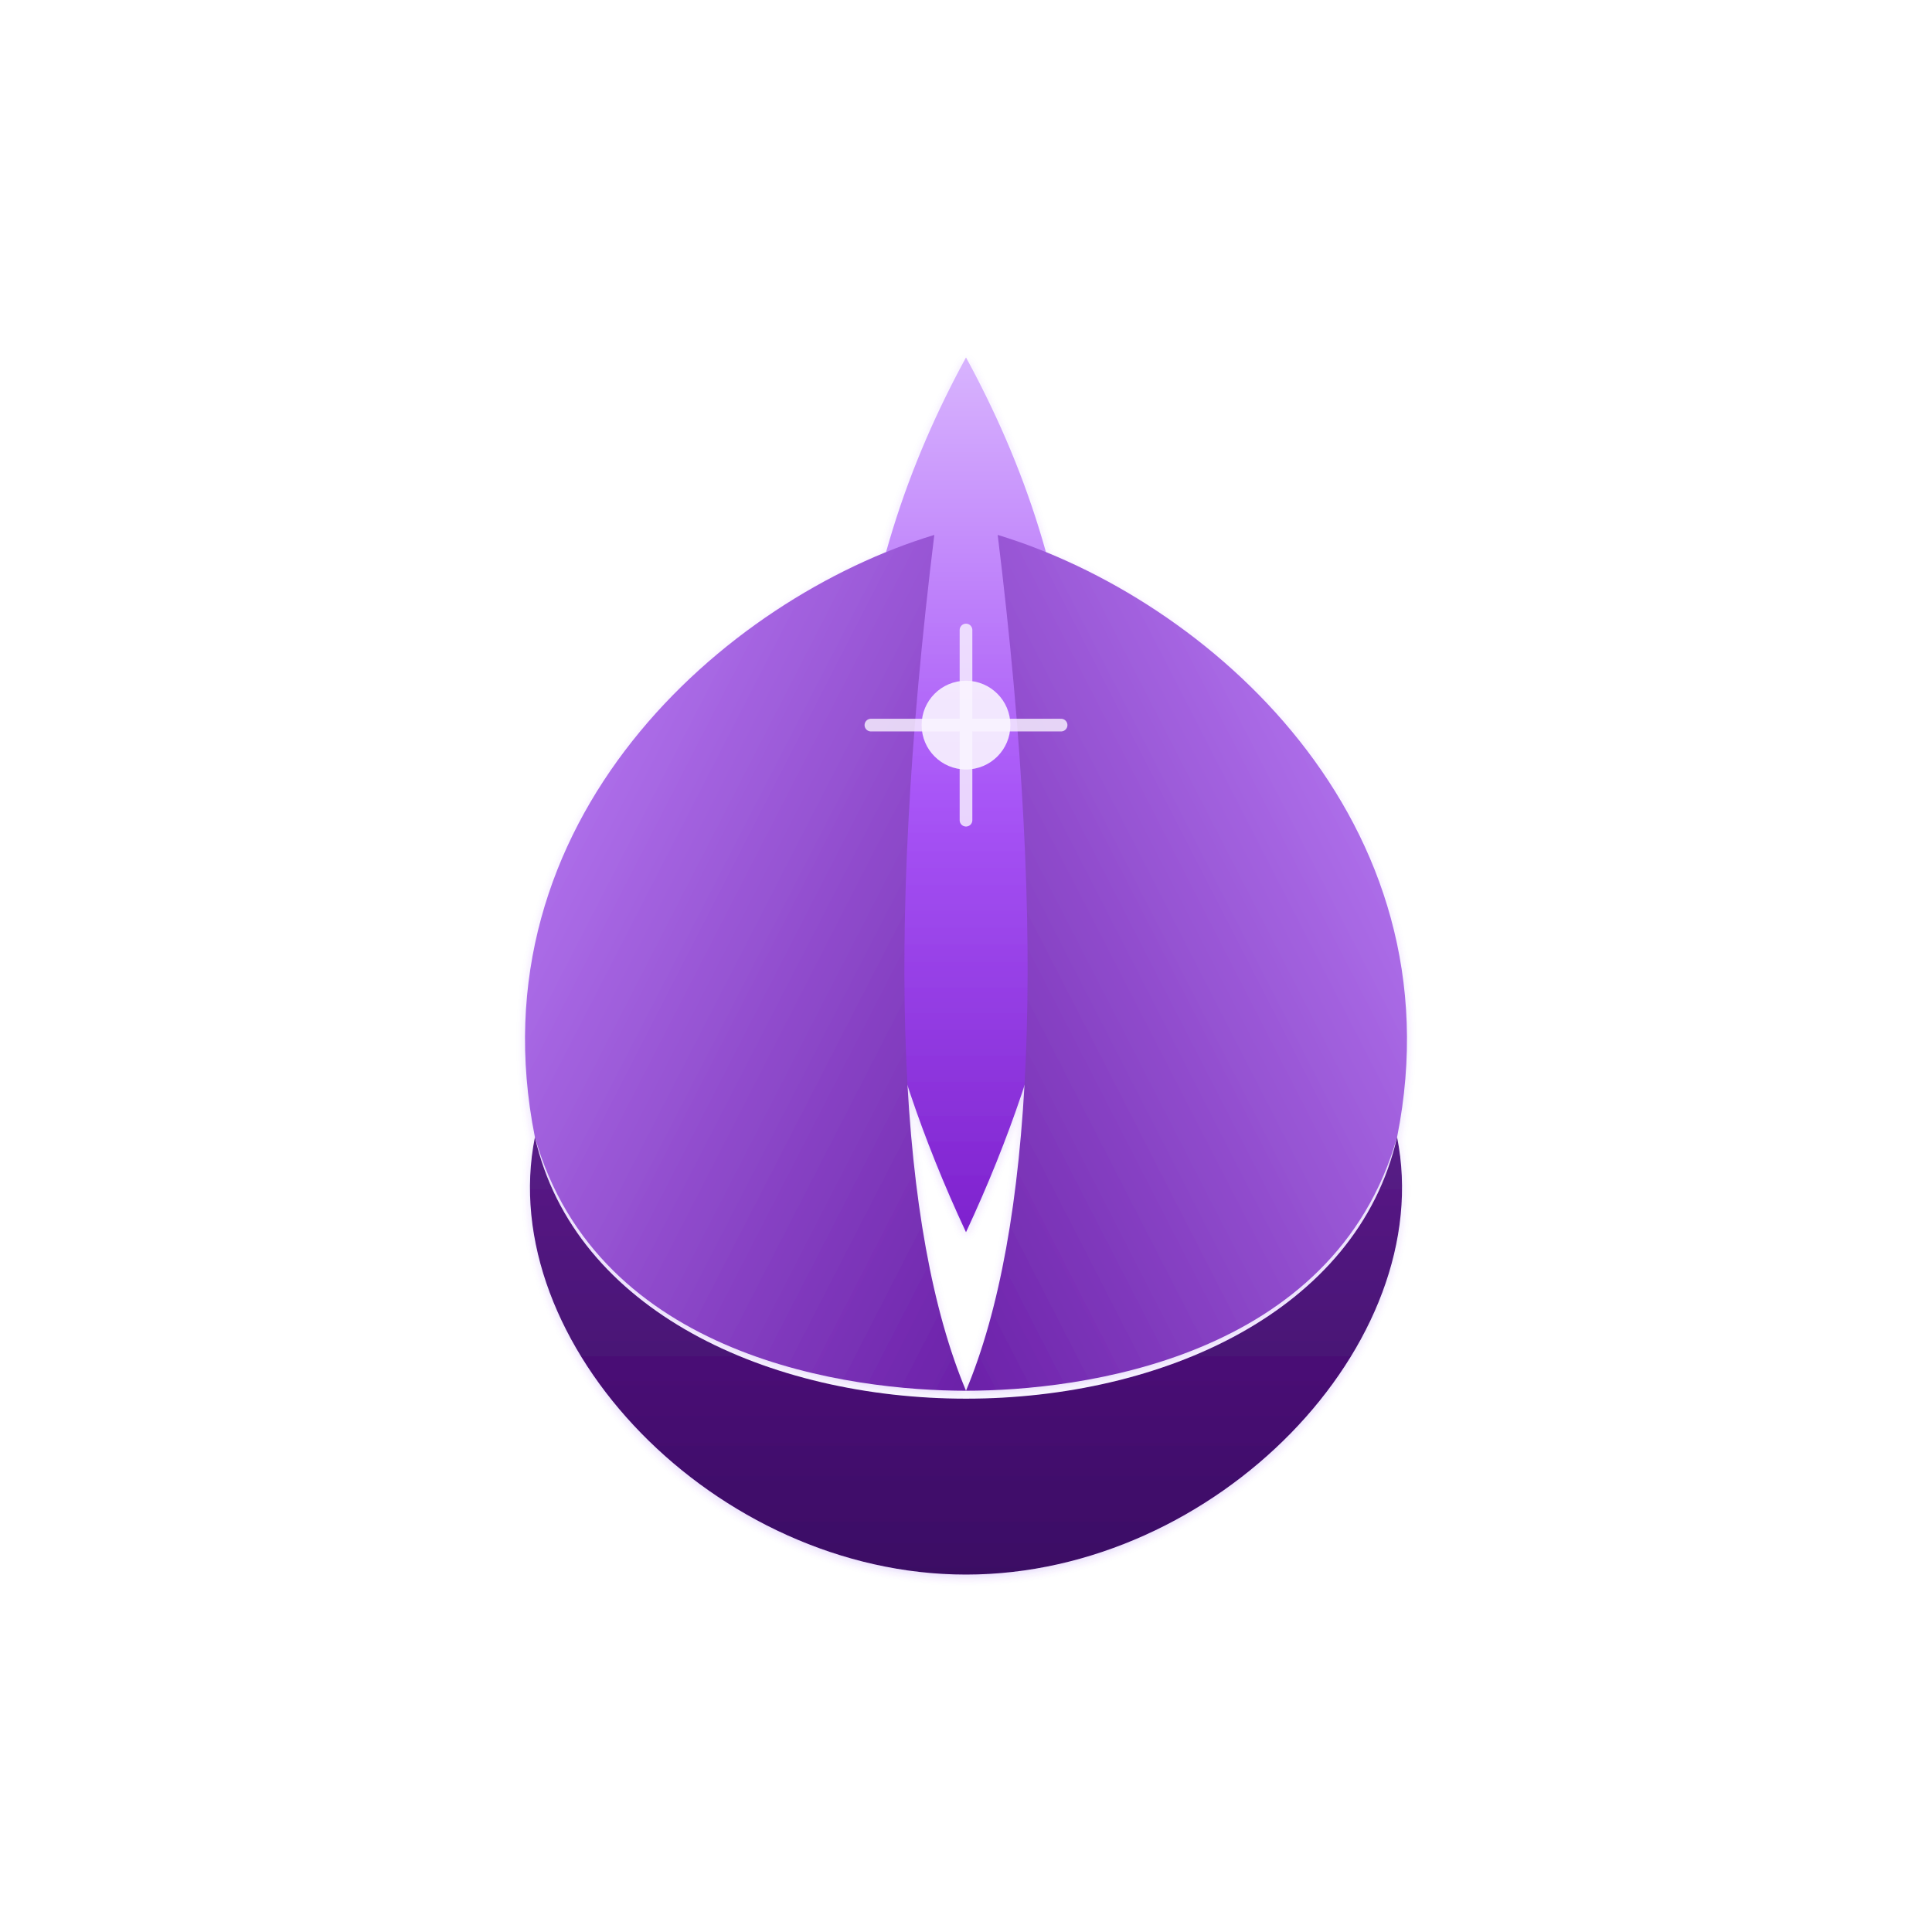
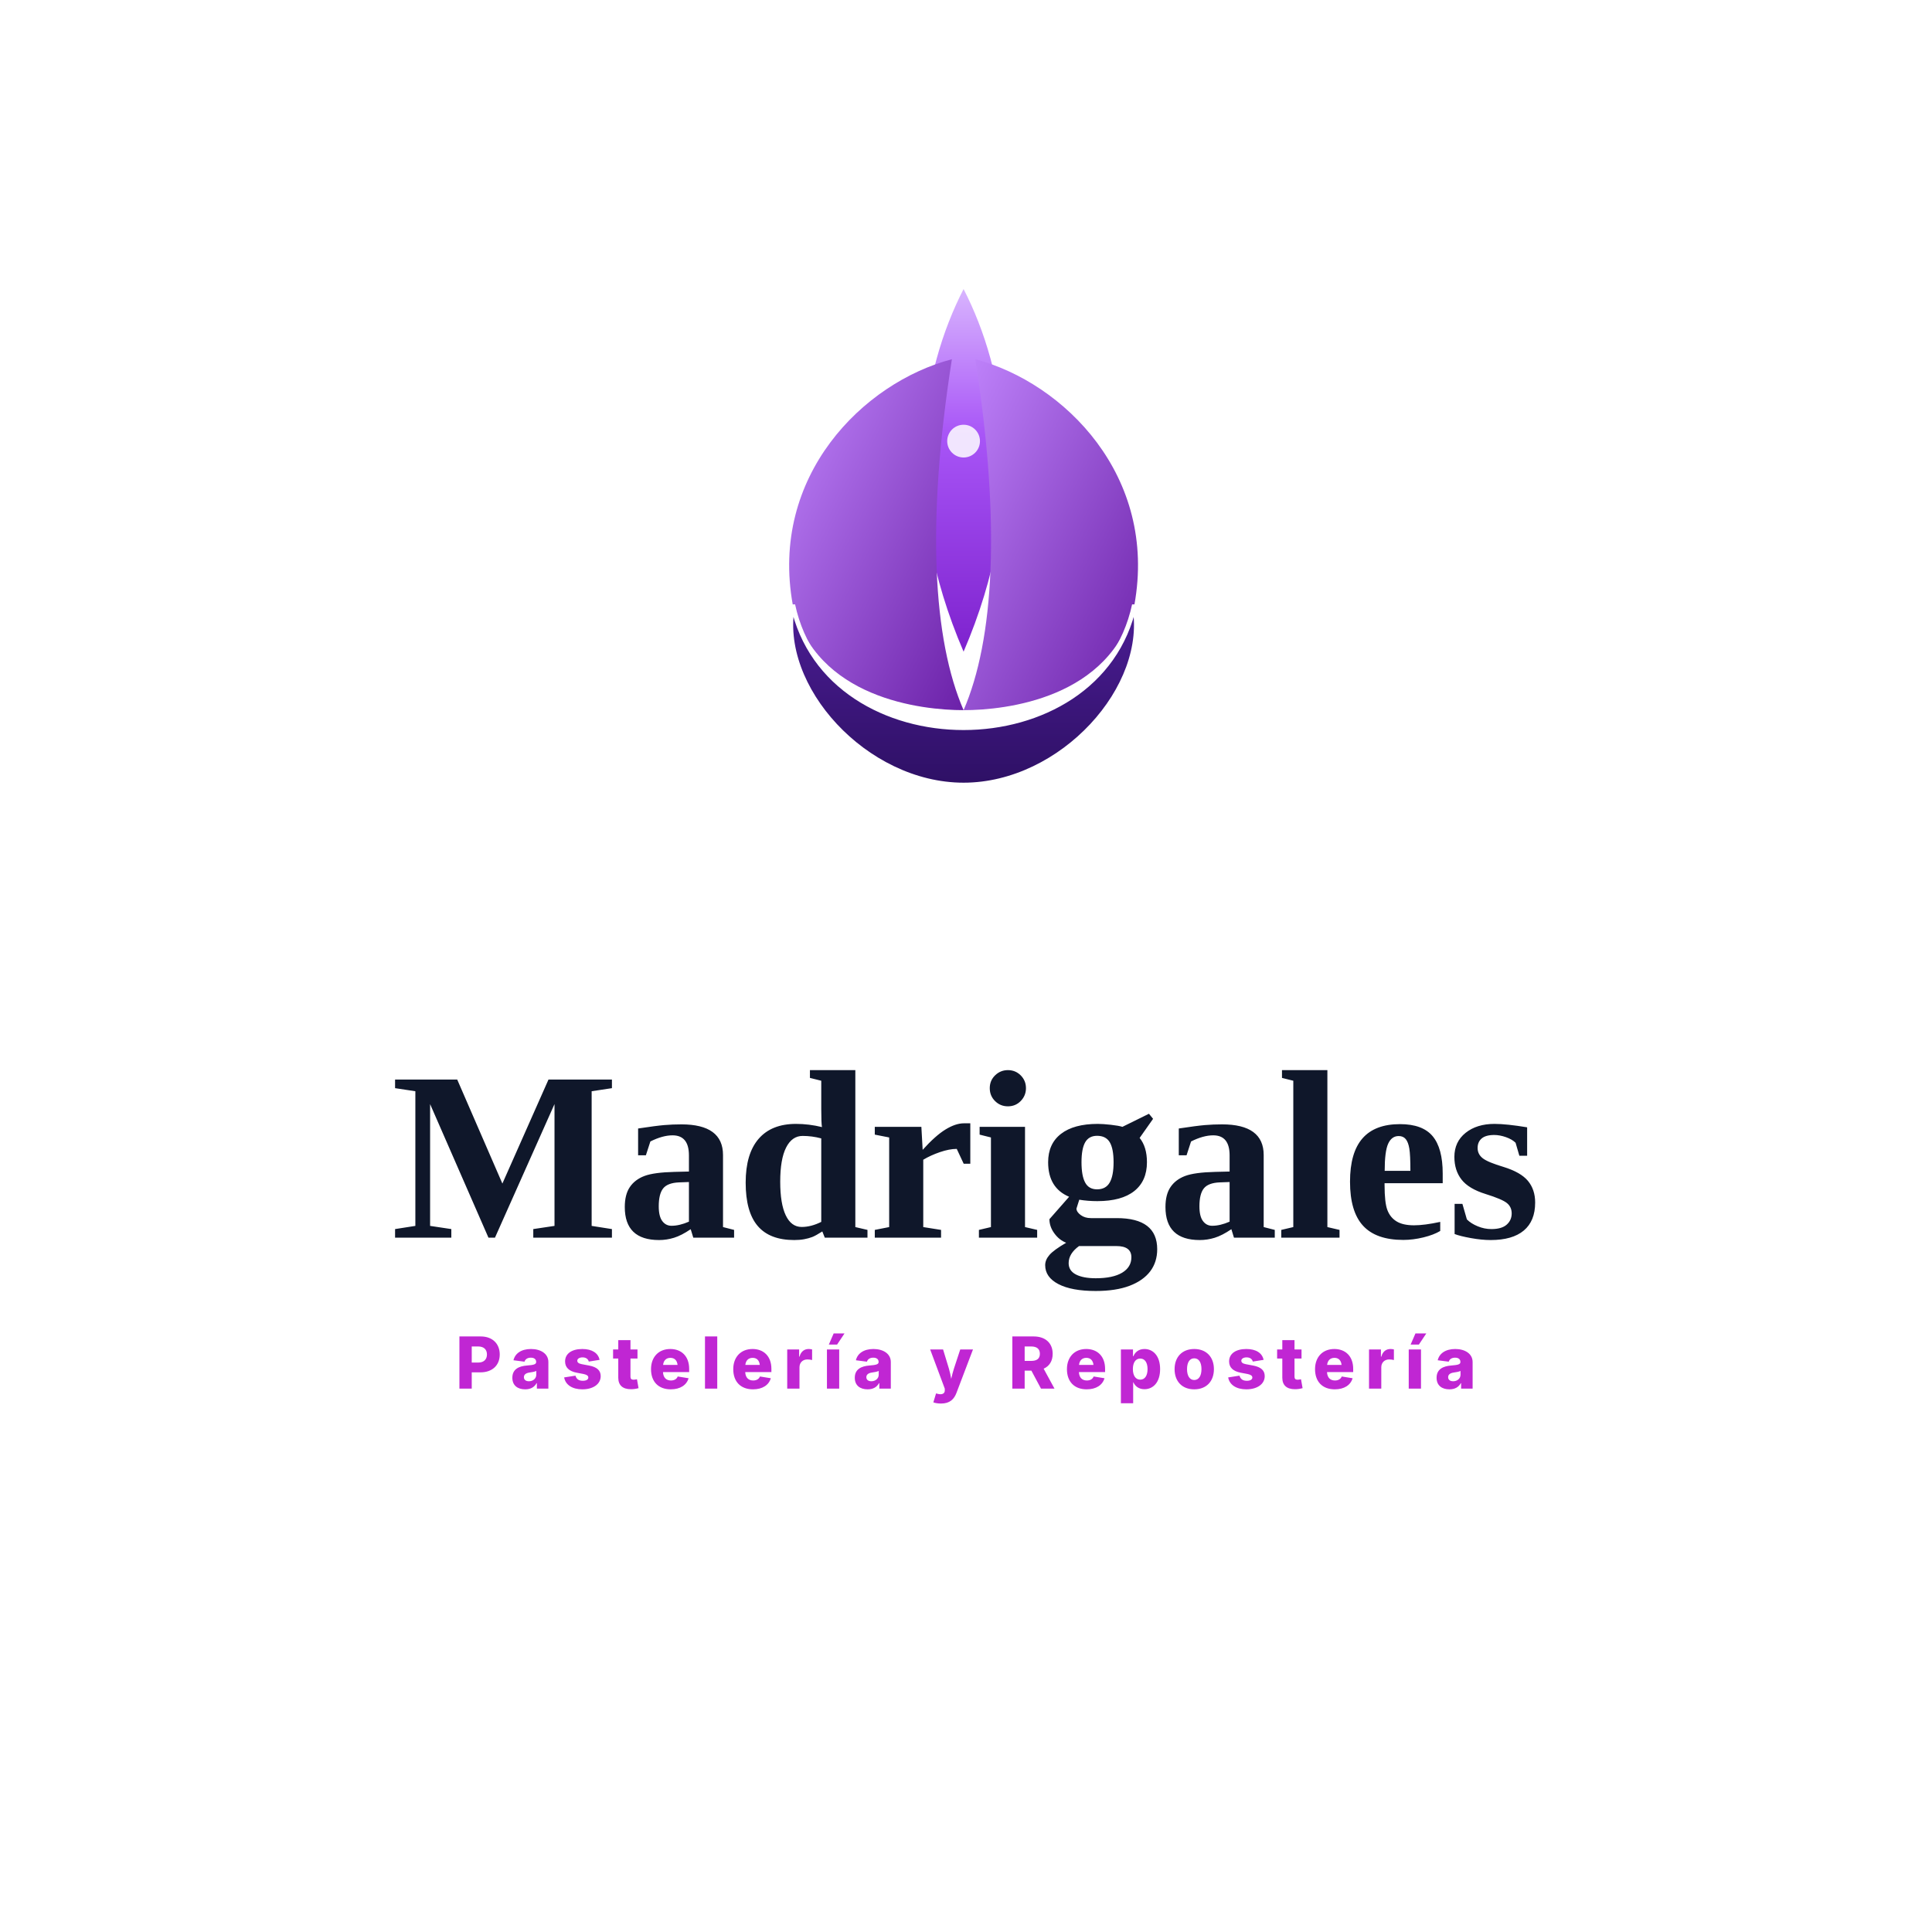
- <svg xmlns="http://www.w3.org/2000/svg" width="64" height="64" viewBox="0 0 64 64">
-   <defs>
-     <linearGradient id="bgGrad" x1="0%" y1="0%" x2="100%" y2="100%">
-       <stop offset="0%" stop-color="#FFFFFF" />
-       <stop offset="100%" stop-color="#FFFFFF" />
-     </linearGradient>
-     <linearGradient id="centerPetal" x1="0%" y1="0%" x2="0%" y2="100%">
-       <stop offset="0%" stop-color="#D8B4FE" />
-       <stop offset="50%" stop-color="#A855F7" />
-       <stop offset="100%" stop-color="#7E22CE" />
-     </linearGradient>
-     <linearGradient id="leftPetal" x1="0%" y1="0%" x2="100%" y2="100%">
-       <stop offset="0%" stop-color="#C084FC" />
-       <stop offset="100%" stop-color="#6B21A8" />
-     </linearGradient>
-     <linearGradient id="rightPetal" x1="100%" y1="0%" x2="0%" y2="100%">
-       <stop offset="0%" stop-color="#C084FC" />
-       <stop offset="100%" stop-color="#6B21A8" />
-     </linearGradient>
-     <filter id="softShadow" x="-10%" y="-10%" width="130%" height="130%">
-       <feDropShadow dx="0" dy="0.96" stdDeviation="1.28" flood-color="#7C3AED" flood-opacity="0.18" />
-     </filter>
-     <linearGradient id="baseGrad" x1="0%" y1="0%" x2="0%" y2="100%">
-       <stop offset="0%" stop-color="#581C87" />
-       <stop offset="100%" stop-color="#3B0764" />
-     </linearGradient>
-   </defs>
-   <rect width="64" height="64" fill="url(#bgGrad)" />
-   <g transform="translate(5.12, 5.12) scale(0.105)" filter="url(#softShadow)">
-     <path d="M256 64 C220 130, 200 220, 256 340 C312 220, 292 130, 256 64 Z" fill="url(#centerPetal)" />
-     <path d="M246 120 C180 140, 100 210, 120 310 C140 380, 220 390, 256 390 C235 340, 230 250, 246 120 Z" fill="url(#leftPetal)" />
-     <path d="M266 120 C332 140, 412 210, 392 310 C372 380, 292 390, 256 390 C277 340, 282 250, 266 120 Z" fill="url(#rightPetal)" />
-     <path d="M120 310 C145 420, 367 420, 392 310 C405 375, 335 448, 256 448 C177 448, 107 375, 120 310 Z" fill="url(#baseGrad)" />
-     <circle cx="256" cy="180" r="14" fill="#FAF5FF" opacity="0.9" />
-     <path d="M256 150 L256 210 M226 180 L286 180" stroke="#FAF5FF" stroke-width="4" stroke-linecap="round" opacity="0.8" />
+ <svg xmlns="http://www.w3.org/2000/svg" width="512" height="512" viewBox="0 0 512 512">
+   <rect width="512" height="512" fill="#FFFFFF" />
+   <g transform="translate(0, 8)">
+     <g transform="translate(176, 50) scale(0.62)">
+       <defs>
+         <linearGradient id="centerTulip" x1="0%" y1="0%" x2="0%" y2="100%">
+           <stop offset="0%" stop-color="#D8B4FE" />
+           <stop offset="40%" stop-color="#A855F7" />
+           <stop offset="100%" stop-color="#7E22CE" />
+         </linearGradient>
+         <linearGradient id="sideTulip" x1="0%" y1="0%" x2="100%" y2="100%">
+           <stop offset="0%" stop-color="#C084FC" />
+           <stop offset="100%" stop-color="#6B21A8" />
+         </linearGradient>
+         <linearGradient id="tulipBase" x1="0%" y1="0%" x2="0%" y2="100%">
+           <stop offset="0%" stop-color="#4C1D95" />
+           <stop offset="100%" stop-color="#2E1065" />
+         </linearGradient>
+       </defs>
+       <path d="M128 30 C110 65, 100 120, 128 185 C156 120, 146 65, 128 30 Z" fill="url(#centerTulip)" />
+       <path d="M123 60 C85 70, 45 110, 55 165 C65 205, 110 210, 128 210 C115 180, 112 130, 123 60 Z" fill="url(#sideTulip)" />
+       <path d="M133 60 C171 70, 211 110, 201 165 C191 205, 146 210, 128 210 C141 180, 144 130, 133 60 Z" fill="url(#sideTulip)" />
+       <path d="M55 165 C70 235, 186 235, 201 165 C208 200, 170 242, 128 242 C86 242, 48 200, 55 165 Z" fill="url(#tulipBase)" stroke="#FFFFFF" stroke-width="2" />
+       <circle cx="128" cy="95" r="7" fill="#FAF5FF" opacity="0.9" />
+     </g>
+     <text x="256" y="320" font-family="'Playfair Display', Georgia, 'Times New Roman', serif" font-size="64" font-weight="900" fill="#0F172A" text-anchor="middle" letter-spacing="-0.5">Madrigales</text>
+     <text x="256" y="360" font-family="system-ui, -apple-system, sans-serif" font-size="19" font-weight="800" fill="#C026D3" text-anchor="middle" letter-spacing="2.5">Pastelería y Repostería</text>
  </g>
</svg>
